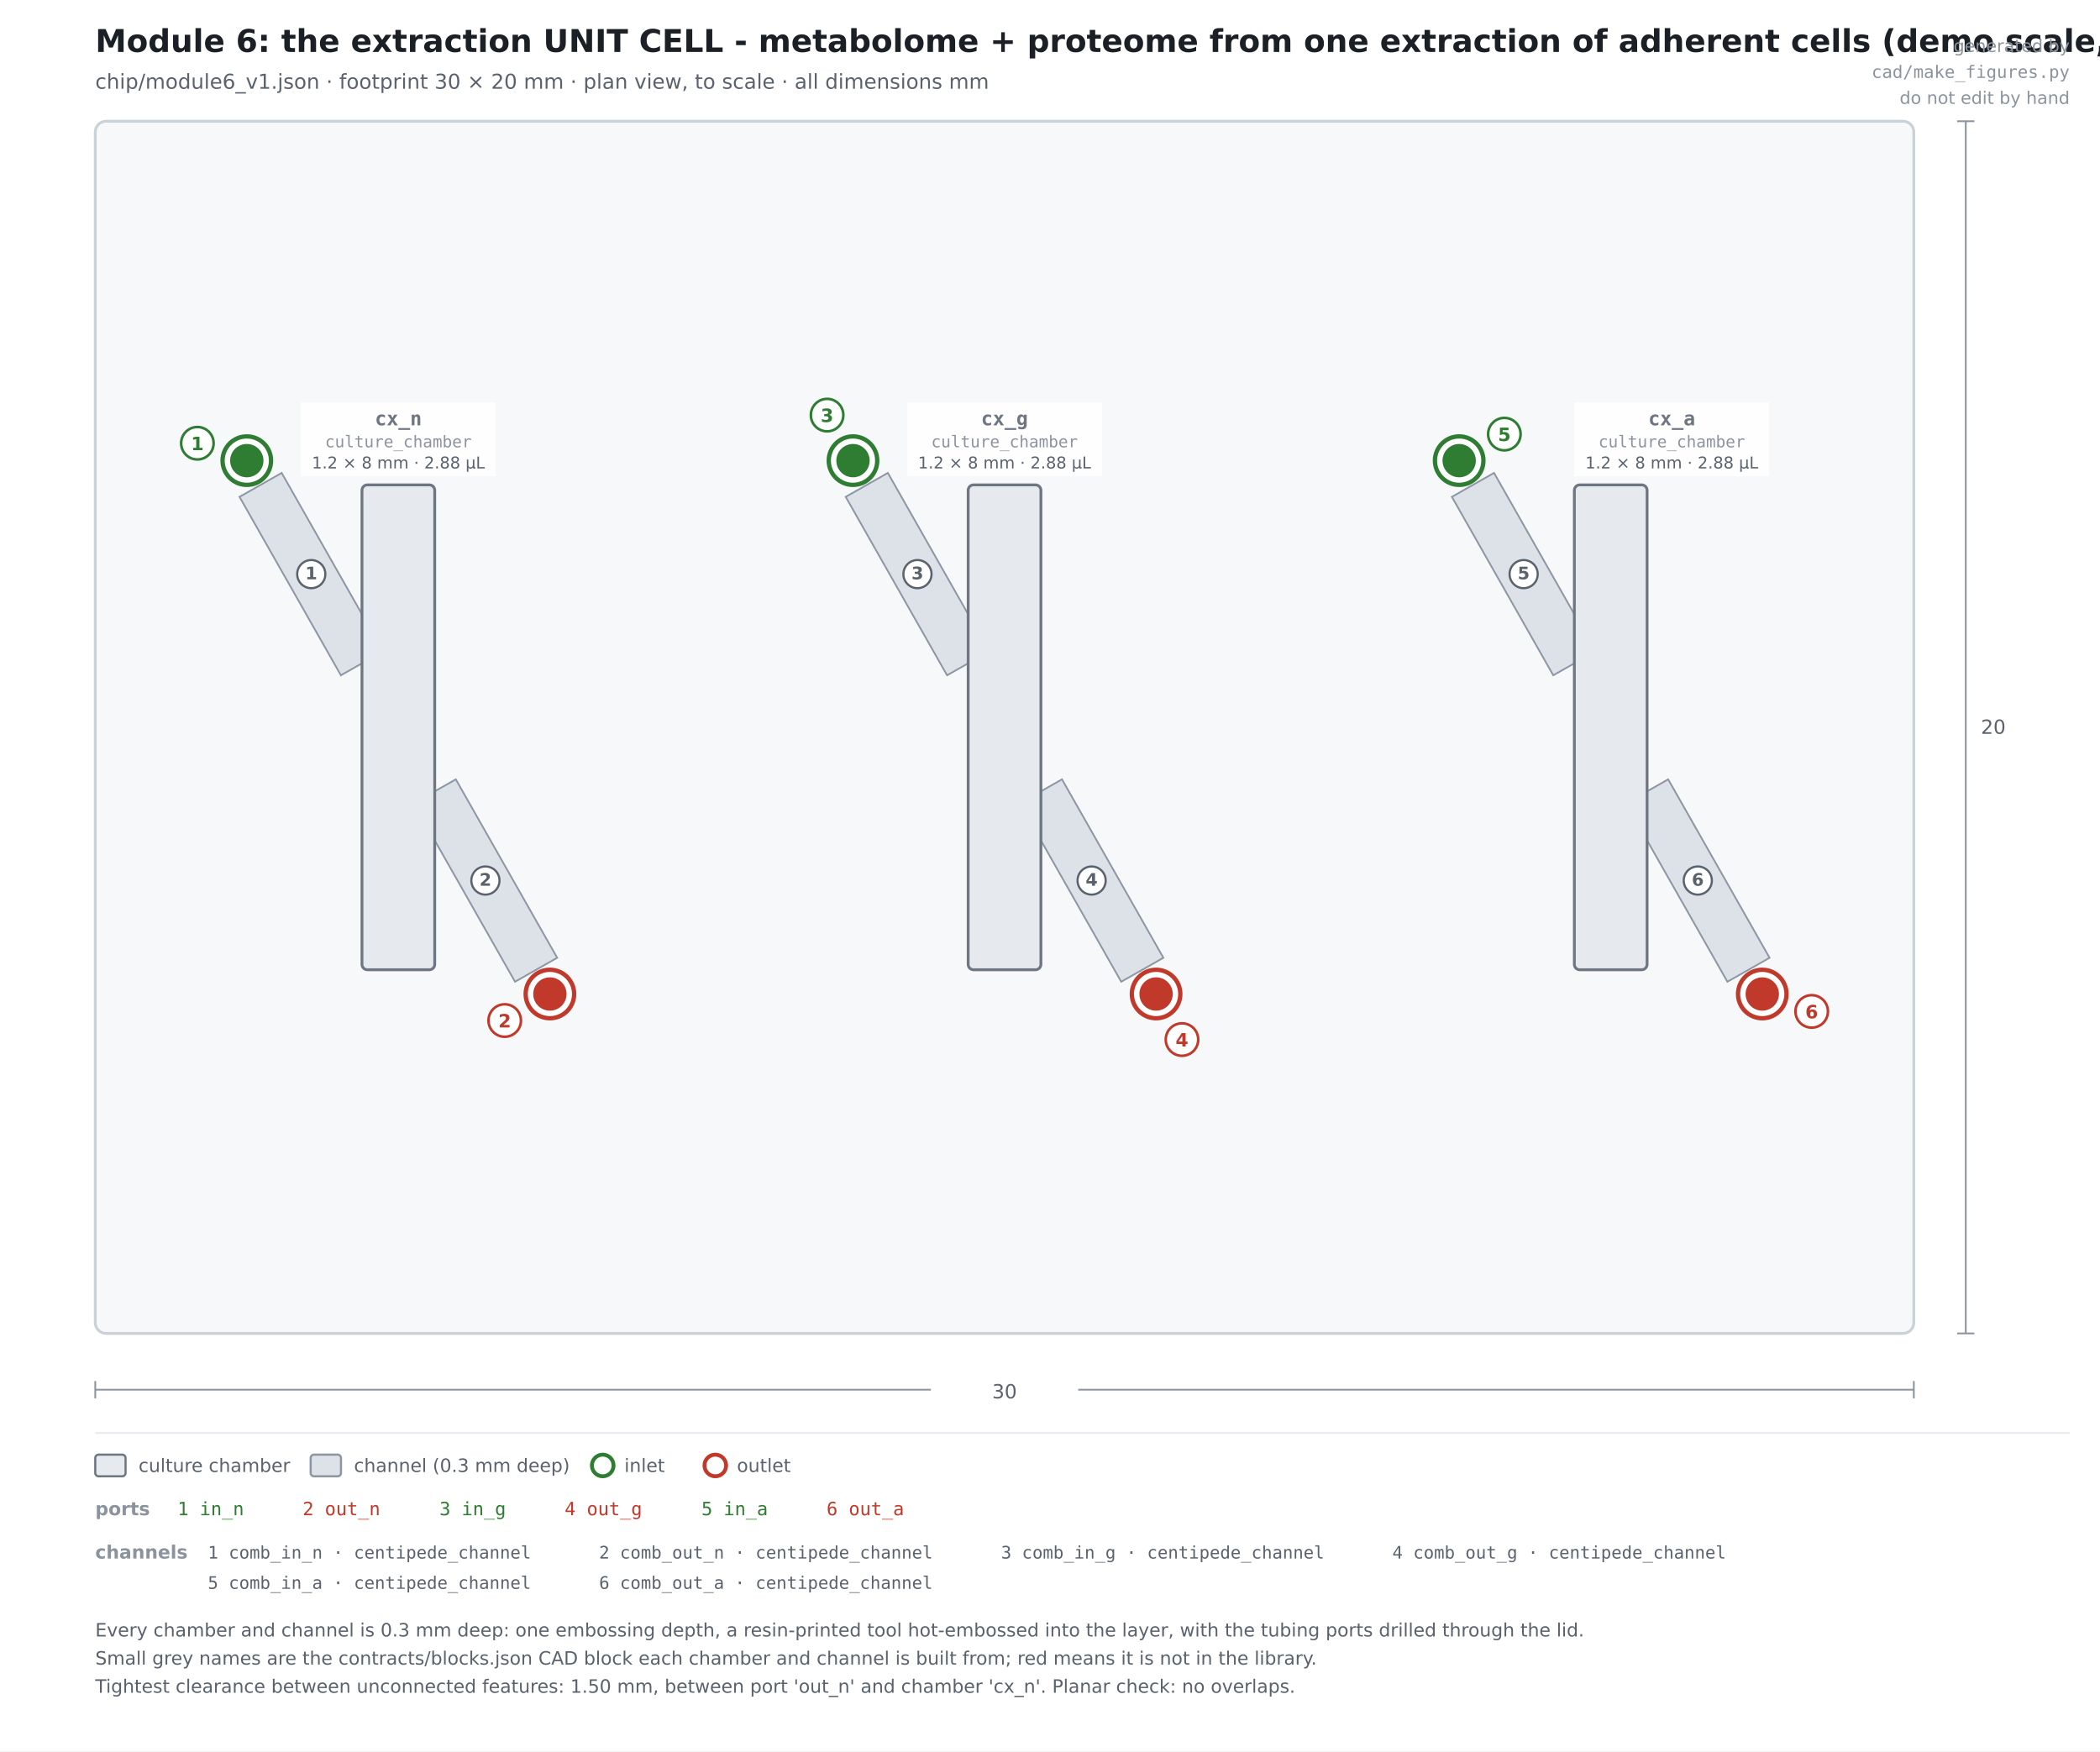
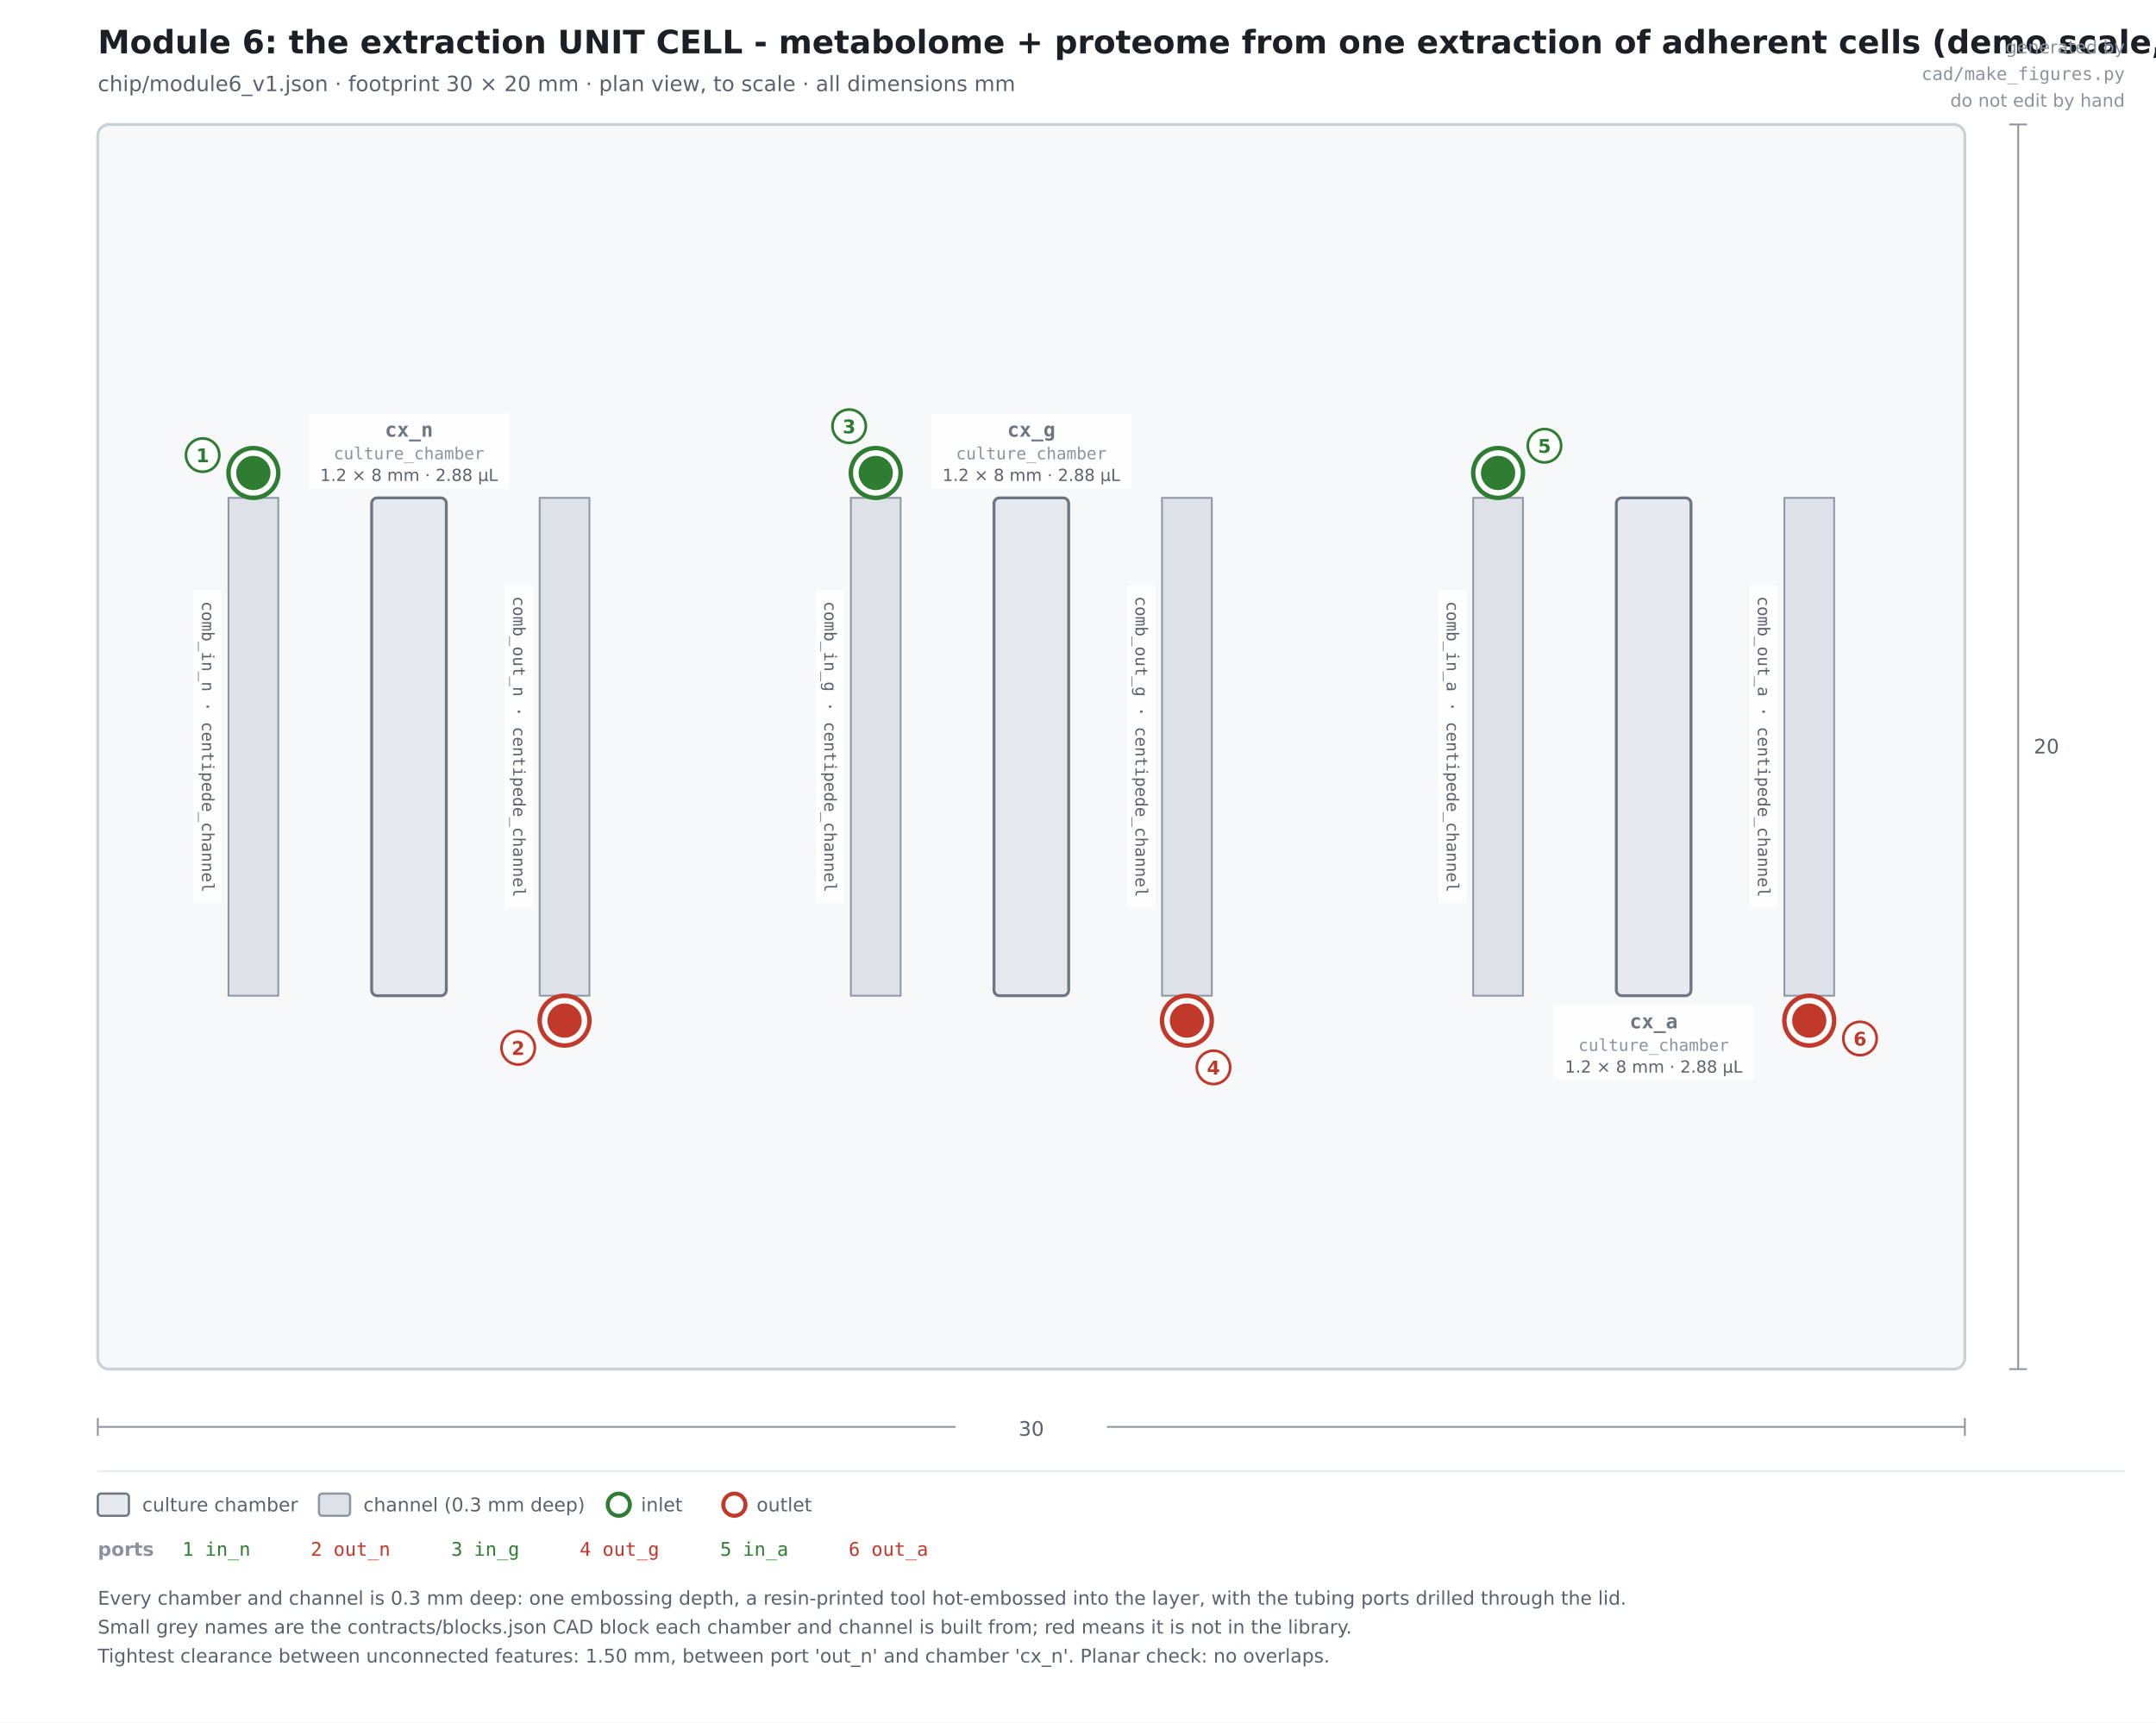
- <svg xmlns="http://www.w3.org/2000/svg" width="970" height="809" viewBox="0 0 970 809" role="img" aria-label="module6_v1: plan view">
-   <rect width="970" height="809" fill="#ffffff" />
+ <svg xmlns="http://www.w3.org/2000/svg" width="970" height="775" viewBox="0 0 970 775" role="img" aria-label="module6_v1: plan view">
+   <rect width="970" height="775" fill="#ffffff" />
  <text x="44" y="24" font-family="DejaVu Sans, Helvetica, Arial, sans-serif" font-size="14.5" fill="#1b2026" text-anchor="start" font-weight="bold">Module 6: the extraction UNIT CELL - metabolome + proteome from one extraction of adherent cells (demo scale, one lane pattern)</text>
  <text x="44" y="41" font-family="DejaVu Sans, Helvetica, Arial, sans-serif" font-size="9.5" fill="#5a636d" text-anchor="start">chip/module6_v1.json   ·   footprint 30 × 20 mm   ·   plan view, to scale   ·   all dimensions mm</text>
  <text x="956" y="24" font-family="DejaVu Sans, Helvetica, Arial, sans-serif" font-size="8" fill="#8b949e" text-anchor="end">generated by</text>
  <text x="956" y="36" font-family="ui-monospace, SFMono-Regular, Menlo, monospace" font-size="8" fill="#8b949e" text-anchor="end">cad/make_figures.py</text>
  <text x="956" y="48" font-family="DejaVu Sans, Helvetica, Arial, sans-serif" font-size="8" fill="#8b949e" text-anchor="end">do not edit by hand</text>
  <rect x="44" y="56" width="840" height="560" fill="#f6f8fa" stroke="#c9d1d9" stroke-width="1.3" rx="5" />
-   <polygon points="130.1,218.47 176.94,300.9 157.46,311.96 110.63,229.53" fill="#dde2e8" stroke="#8d97a3" stroke-width="0.8" />
-   <polygon points="210.54,360.04 257.37,442.47 237.9,453.53 191.06,371.1" fill="#dde2e8" stroke="#8d97a3" stroke-width="0.8" />
-   <polygon points="410.1,218.47 456.94,300.9 437.46,311.96 390.63,229.53" fill="#dde2e8" stroke="#8d97a3" stroke-width="0.8" />
-   <polygon points="490.54,360.04 537.37,442.47 517.9,453.53 471.06,371.1" fill="#dde2e8" stroke="#8d97a3" stroke-width="0.8" />
-   <polygon points="690.1,218.47 736.94,300.9 717.46,311.96 670.63,229.53" fill="#dde2e8" stroke="#8d97a3" stroke-width="0.8" />
-   <polygon points="770.54,360.04 817.37,442.47 797.9,453.53 751.06,371.1" fill="#dde2e8" stroke="#8d97a3" stroke-width="0.8" />
+   <polygon points="125.2,224 125.2,448 102.8,448 102.8,224" fill="#dde2e8" stroke="#8d97a3" stroke-width="0.8" />
+   <polygon points="265.2,224 265.2,448 242.8,448 242.8,224" fill="#dde2e8" stroke="#8d97a3" stroke-width="0.8" />
+   <polygon points="405.2,224 405.2,448 382.8,448 382.8,224" fill="#dde2e8" stroke="#8d97a3" stroke-width="0.8" />
+   <polygon points="545.2,224 545.2,448 522.8,448 522.8,224" fill="#dde2e8" stroke="#8d97a3" stroke-width="0.8" />
+   <polygon points="685.2,224 685.2,448 662.8,448 662.8,224" fill="#dde2e8" stroke="#8d97a3" stroke-width="0.8" />
+   <polygon points="825.2,224 825.2,448 802.8,448 802.8,224" fill="#dde2e8" stroke="#8d97a3" stroke-width="0.8" />
  <rect x="167.2" y="224" width="33.6" height="224" fill="#e6eaef" stroke="#6e7781" stroke-width="1.3" rx="2.5" />
  <rect x="447.2" y="224" width="33.6" height="224" fill="#e6eaef" stroke="#6e7781" stroke-width="1.3" rx="2.5" />
  <rect x="727.2" y="224" width="33.6" height="224" fill="#e6eaef" stroke="#6e7781" stroke-width="1.3" rx="2.5" />
  <rect x="419" y="185.8" width="90" height="34.2" fill="#ffffff" stroke="none" opacity="0.92" />
  <text x="464" y="196.48" font-family="ui-monospace, SFMono-Regular, Menlo, monospace" font-size="9" fill="#6e7781" text-anchor="middle" font-weight="bold">cx_g</text>
  <text x="464" y="206.65" font-family="ui-monospace, SFMono-Regular, Menlo, monospace" font-size="7.5" fill="#8b949e" text-anchor="middle">culture_chamber</text>
  <text x="464" y="216.4" font-family="DejaVu Sans, Helvetica, Arial, sans-serif" font-size="7.5" fill="#5a636d" text-anchor="middle">1.2 × 8 mm · 2.88 µL</text>
-   <rect x="727.2" y="185.8" width="90" height="34.2" fill="#ffffff" stroke="none" opacity="0.92" />
-   <text x="772.2" y="196.48" font-family="ui-monospace, SFMono-Regular, Menlo, monospace" font-size="9" fill="#6e7781" text-anchor="middle" font-weight="bold">cx_a</text>
-   <text x="772.2" y="206.65" font-family="ui-monospace, SFMono-Regular, Menlo, monospace" font-size="7.5" fill="#8b949e" text-anchor="middle">culture_chamber</text>
-   <text x="772.2" y="216.4" font-family="DejaVu Sans, Helvetica, Arial, sans-serif" font-size="7.5" fill="#5a636d" text-anchor="middle">1.2 × 8 mm · 2.88 µL</text>
+   <rect x="699" y="452" width="90" height="34.2" fill="#ffffff" stroke="none" opacity="0.92" />
+   <text x="744" y="462.68" font-family="ui-monospace, SFMono-Regular, Menlo, monospace" font-size="9" fill="#6e7781" text-anchor="middle" font-weight="bold">cx_a</text>
+   <text x="744" y="472.85" font-family="ui-monospace, SFMono-Regular, Menlo, monospace" font-size="7.5" fill="#8b949e" text-anchor="middle">culture_chamber</text>
+   <text x="744" y="482.6" font-family="DejaVu Sans, Helvetica, Arial, sans-serif" font-size="7.5" fill="#5a636d" text-anchor="middle">1.2 × 8 mm · 2.88 µL</text>
  <rect x="139" y="185.8" width="90" height="34.2" fill="#ffffff" stroke="none" opacity="0.92" />
  <text x="184" y="196.48" font-family="ui-monospace, SFMono-Regular, Menlo, monospace" font-size="9" fill="#6e7781" text-anchor="middle" font-weight="bold">cx_n</text>
  <text x="184" y="206.65" font-family="ui-monospace, SFMono-Regular, Menlo, monospace" font-size="7.5" fill="#8b949e" text-anchor="middle">culture_chamber</text>
  <text x="184" y="216.4" font-family="DejaVu Sans, Helvetica, Arial, sans-serif" font-size="7.5" fill="#5a636d" text-anchor="middle">1.2 × 8 mm · 2.88 µL</text>
+   <polygon points="99.8,265.57 99.8,406.43 87.05,406.43 87.05,265.57" fill="#ffffff" stroke="none" opacity="0.92" />
+   <text x="93.42" y="338.55" font-family="ui-monospace, SFMono-Regular, Menlo, monospace" font-size="7.5" fill="#5a636d" text-anchor="middle" transform="rotate(90 93.42 336)">comb_in_n · centipede_channel</text>
+   <polygon points="239.8,263.25 239.8,408.75 227.05,408.75 227.05,263.25" fill="#ffffff" stroke="none" opacity="0.92" />
+   <text x="233.43" y="338.55" font-family="ui-monospace, SFMono-Regular, Menlo, monospace" font-size="7.5" fill="#5a636d" text-anchor="middle" transform="rotate(90 233.43 336)">comb_out_n · centipede_channel</text>
+   <polygon points="379.8,265.57 379.8,406.43 367.05,406.43 367.05,265.57" fill="#ffffff" stroke="none" opacity="0.92" />
+   <text x="373.43" y="338.55" font-family="ui-monospace, SFMono-Regular, Menlo, monospace" font-size="7.5" fill="#5a636d" text-anchor="middle" transform="rotate(90 373.43 336)">comb_in_g · centipede_channel</text>
+   <polygon points="519.8,263.25 519.8,408.75 507.05,408.75 507.05,263.25" fill="#ffffff" stroke="none" opacity="0.92" />
+   <text x="513.42" y="338.55" font-family="ui-monospace, SFMono-Regular, Menlo, monospace" font-size="7.5" fill="#5a636d" text-anchor="middle" transform="rotate(90 513.42 336)">comb_out_g · centipede_channel</text>
+   <polygon points="659.8,265.57 659.8,406.43 647.05,406.43 647.05,265.57" fill="#ffffff" stroke="none" opacity="0.92" />
+   <text x="653.42" y="338.55" font-family="ui-monospace, SFMono-Regular, Menlo, monospace" font-size="7.5" fill="#5a636d" text-anchor="middle" transform="rotate(90 653.42 336)">comb_in_a · centipede_channel</text>
+   <polygon points="799.8,263.25 799.8,408.75 787.05,408.75 787.05,263.25" fill="#ffffff" stroke="none" opacity="0.92" />
+   <text x="793.42" y="338.55" font-family="ui-monospace, SFMono-Regular, Menlo, monospace" font-size="7.5" fill="#5a636d" text-anchor="middle" transform="rotate(90 793.42 336)">comb_out_a · centipede_channel</text>
  <circle cx="114" cy="212.8" r="11.2" fill="#ffffff" stroke="#2f7d32" stroke-width="2" />
  <circle cx="114" cy="212.8" r="7.7" fill="#2f7d32" stroke="none" />
  <circle cx="91.17" cy="204.76" r="7.5" fill="#ffffff" stroke="#2f7d32" stroke-width="1.2" />
  <text x="91.17" y="207.96" font-family="DejaVu Sans, Helvetica, Arial, sans-serif" font-size="8.5" fill="#2f7d32" text-anchor="middle" font-weight="bold">1</text>
  <circle cx="254" cy="459.2" r="11.2" fill="#ffffff" stroke="#c0392b" stroke-width="2" />
  <circle cx="254" cy="459.2" r="7.7" fill="#c0392b" stroke="none" />
  <circle cx="233.13" cy="471.45" r="7.5" fill="#ffffff" stroke="#c0392b" stroke-width="1.2" />
  <text x="233.13" y="474.65" font-family="DejaVu Sans, Helvetica, Arial, sans-serif" font-size="8.5" fill="#c0392b" text-anchor="middle" font-weight="bold">2</text>
  <circle cx="394" cy="212.8" r="11.2" fill="#ffffff" stroke="#2f7d32" stroke-width="2" />
  <circle cx="394" cy="212.8" r="7.7" fill="#2f7d32" stroke="none" />
  <circle cx="382.04" cy="191.76" r="7.5" fill="#ffffff" stroke="#2f7d32" stroke-width="1.2" />
  <text x="382.04" y="194.96" font-family="DejaVu Sans, Helvetica, Arial, sans-serif" font-size="8.5" fill="#2f7d32" text-anchor="middle" font-weight="bold">3</text>
  <circle cx="534" cy="459.2" r="11.2" fill="#ffffff" stroke="#c0392b" stroke-width="2" />
  <circle cx="534" cy="459.2" r="7.7" fill="#c0392b" stroke="none" />
  <circle cx="545.96" cy="480.24" r="7.5" fill="#ffffff" stroke="#c0392b" stroke-width="1.2" />
  <text x="545.96" y="483.44" font-family="DejaVu Sans, Helvetica, Arial, sans-serif" font-size="8.5" fill="#c0392b" text-anchor="middle" font-weight="bold">4</text>
  <circle cx="674" cy="212.8" r="11.2" fill="#ffffff" stroke="#2f7d32" stroke-width="2" />
  <circle cx="674" cy="212.8" r="7.7" fill="#2f7d32" stroke="none" />
  <circle cx="694.87" cy="200.55" r="7.5" fill="#ffffff" stroke="#2f7d32" stroke-width="1.2" />
  <text x="694.87" y="203.75" font-family="DejaVu Sans, Helvetica, Arial, sans-serif" font-size="8.5" fill="#2f7d32" text-anchor="middle" font-weight="bold">5</text>
  <circle cx="814" cy="459.2" r="11.2" fill="#ffffff" stroke="#c0392b" stroke-width="2" />
  <circle cx="814" cy="459.2" r="7.7" fill="#c0392b" stroke="none" />
  <circle cx="836.83" cy="467.24" r="7.5" fill="#ffffff" stroke="#c0392b" stroke-width="1.2" />
  <text x="836.83" y="470.44" font-family="DejaVu Sans, Helvetica, Arial, sans-serif" font-size="8.5" fill="#c0392b" text-anchor="middle" font-weight="bold">6</text>
-   <circle cx="143.78" cy="265.22" r="6.5" fill="#ffffff" stroke="#5a636d" stroke-width="1" />
-   <text x="143.78" y="267.62" font-family="DejaVu Sans, Helvetica, Arial, sans-serif" font-size="8" fill="#5a636d" text-anchor="middle" font-weight="bold">1</text>
-   <circle cx="224.22" cy="406.78" r="6.5" fill="#ffffff" stroke="#5a636d" stroke-width="1" />
-   <text x="224.22" y="409.18" font-family="DejaVu Sans, Helvetica, Arial, sans-serif" font-size="8" fill="#5a636d" text-anchor="middle" font-weight="bold">2</text>
-   <circle cx="423.78" cy="265.22" r="6.5" fill="#ffffff" stroke="#5a636d" stroke-width="1" />
-   <text x="423.78" y="267.62" font-family="DejaVu Sans, Helvetica, Arial, sans-serif" font-size="8" fill="#5a636d" text-anchor="middle" font-weight="bold">3</text>
-   <circle cx="504.22" cy="406.78" r="6.5" fill="#ffffff" stroke="#5a636d" stroke-width="1" />
-   <text x="504.22" y="409.18" font-family="DejaVu Sans, Helvetica, Arial, sans-serif" font-size="8" fill="#5a636d" text-anchor="middle" font-weight="bold">4</text>
-   <circle cx="703.78" cy="265.22" r="6.5" fill="#ffffff" stroke="#5a636d" stroke-width="1" />
-   <text x="703.78" y="267.62" font-family="DejaVu Sans, Helvetica, Arial, sans-serif" font-size="8" fill="#5a636d" text-anchor="middle" font-weight="bold">5</text>
-   <circle cx="784.22" cy="406.78" r="6.5" fill="#ffffff" stroke="#5a636d" stroke-width="1" />
-   <text x="784.22" y="409.18" font-family="DejaVu Sans, Helvetica, Arial, sans-serif" font-size="8" fill="#5a636d" text-anchor="middle" font-weight="bold">6</text>
  <line x1="44" y1="642" x2="884" y2="642" stroke="#8b949e" stroke-width="0.8" />
  <line x1="44" y1="638" x2="44" y2="646" stroke="#8b949e" stroke-width="0.8" />
  <line x1="884" y1="638" x2="884" y2="646" stroke="#8b949e" stroke-width="0.8" />
  <rect x="430" y="635" width="68" height="14" fill="#ffffff" stroke="none" />
  <text x="464" y="646" font-family="DejaVu Sans, Helvetica, Arial, sans-serif" font-size="9" fill="#5a636d" text-anchor="middle">30</text>
  <line x1="908" y1="56" x2="908" y2="616" stroke="#8b949e" stroke-width="0.8" />
  <line x1="904" y1="56" x2="912" y2="56" stroke="#8b949e" stroke-width="0.8" />
  <line x1="904" y1="616" x2="912" y2="616" stroke="#8b949e" stroke-width="0.8" />
  <text x="915" y="339" font-family="DejaVu Sans, Helvetica, Arial, sans-serif" font-size="9" fill="#5a636d" text-anchor="start">20</text>
  <line x1="44" y1="662" x2="956" y2="662" stroke="#eaeef2" stroke-width="1" />
  <rect x="44" y="672" width="14" height="10" fill="#e6eaef" stroke="#6e7781" stroke-width="1" rx="1.5" />
  <text x="64" y="680" font-family="DejaVu Sans, Helvetica, Arial, sans-serif" font-size="8.5" fill="#5a636d" text-anchor="start">culture chamber</text>
  <rect x="143.5" y="672" width="14" height="10" fill="#dde2e8" stroke="#8d97a3" stroke-width="1" rx="1.5" />
  <text x="163.5" y="680" font-family="DejaVu Sans, Helvetica, Arial, sans-serif" font-size="8.5" fill="#5a636d" text-anchor="start">channel (0.3 mm deep)</text>
  <circle cx="278.4" cy="677" r="5" fill="#ffffff" stroke="#2f7d32" stroke-width="1.8" />
  <text x="288.4" y="680" font-family="DejaVu Sans, Helvetica, Arial, sans-serif" font-size="8.5" fill="#5a636d" text-anchor="start">inlet</text>
  <circle cx="330.4" cy="677" r="5" fill="#ffffff" stroke="#c0392b" stroke-width="1.8" />
  <text x="340.4" y="680" font-family="DejaVu Sans, Helvetica, Arial, sans-serif" font-size="8.5" fill="#5a636d" text-anchor="start">outlet</text>
  <text x="44" y="700" font-family="DejaVu Sans, Helvetica, Arial, sans-serif" font-size="8.5" fill="#8b949e" text-anchor="start" font-weight="bold">ports</text>
  <text x="82" y="700" font-family="ui-monospace, SFMono-Regular, Menlo, monospace" font-size="8.5" fill="#2f7d32" text-anchor="start">1  in_n</text>
  <text x="139.8" y="700" font-family="ui-monospace, SFMono-Regular, Menlo, monospace" font-size="8.5" fill="#c0392b" text-anchor="start">2  out_n</text>
  <text x="203" y="700" font-family="ui-monospace, SFMono-Regular, Menlo, monospace" font-size="8.5" fill="#2f7d32" text-anchor="start">3  in_g</text>
  <text x="260.8" y="700" font-family="ui-monospace, SFMono-Regular, Menlo, monospace" font-size="8.5" fill="#c0392b" text-anchor="start">4  out_g</text>
  <text x="324" y="700" font-family="ui-monospace, SFMono-Regular, Menlo, monospace" font-size="8.5" fill="#2f7d32" text-anchor="start">5  in_a</text>
  <text x="381.8" y="700" font-family="ui-monospace, SFMono-Regular, Menlo, monospace" font-size="8.5" fill="#c0392b" text-anchor="start">6  out_a</text>
-   <text x="44" y="720" font-family="DejaVu Sans, Helvetica, Arial, sans-serif" font-size="8.5" fill="#8b949e" text-anchor="start" font-weight="bold">channels</text>
-   <text x="96" y="720" font-family="ui-monospace, SFMono-Regular, Menlo, monospace" font-size="8" fill="#5a636d" text-anchor="start">1  comb_in_n · centipede_channel</text>
-   <text x="276.72" y="720" font-family="ui-monospace, SFMono-Regular, Menlo, monospace" font-size="8" fill="#5a636d" text-anchor="start">2  comb_out_n · centipede_channel</text>
-   <text x="462.4" y="720" font-family="ui-monospace, SFMono-Regular, Menlo, monospace" font-size="8" fill="#5a636d" text-anchor="start">3  comb_in_g · centipede_channel</text>
-   <text x="643.12" y="720" font-family="ui-monospace, SFMono-Regular, Menlo, monospace" font-size="8" fill="#5a636d" text-anchor="start">4  comb_out_g · centipede_channel</text>
-   <text x="96" y="734" font-family="ui-monospace, SFMono-Regular, Menlo, monospace" font-size="8" fill="#5a636d" text-anchor="start">5  comb_in_a · centipede_channel</text>
-   <text x="276.72" y="734" font-family="ui-monospace, SFMono-Regular, Menlo, monospace" font-size="8" fill="#5a636d" text-anchor="start">6  comb_out_a · centipede_channel</text>
-   <text x="44" y="756" font-family="DejaVu Sans, Helvetica, Arial, sans-serif" font-size="8.5" fill="#5a636d" text-anchor="start">Every chamber and channel is 0.3 mm deep: one embossing depth, a resin-printed tool hot-embossed into the layer, with the tubing ports drilled through the lid.</text>
-   <text x="44" y="769" font-family="DejaVu Sans, Helvetica, Arial, sans-serif" font-size="8.5" fill="#5a636d" text-anchor="start">Small grey names are the contracts/blocks.json CAD block each chamber and channel is built from; red means it is not in the library.</text>
-   <text x="44" y="782" font-family="DejaVu Sans, Helvetica, Arial, sans-serif" font-size="8.5" fill="#5a636d" text-anchor="start">Tightest clearance between unconnected features: 1.50 mm, between port 'out_n' and chamber 'cx_n'. Planar check: no overlaps.</text>
+   <text x="44" y="722" font-family="DejaVu Sans, Helvetica, Arial, sans-serif" font-size="8.5" fill="#5a636d" text-anchor="start">Every chamber and channel is 0.3 mm deep: one embossing depth, a resin-printed tool hot-embossed into the layer, with the tubing ports drilled through the lid.</text>
+   <text x="44" y="735" font-family="DejaVu Sans, Helvetica, Arial, sans-serif" font-size="8.5" fill="#5a636d" text-anchor="start">Small grey names are the contracts/blocks.json CAD block each chamber and channel is built from; red means it is not in the library.</text>
+   <text x="44" y="748" font-family="DejaVu Sans, Helvetica, Arial, sans-serif" font-size="8.5" fill="#5a636d" text-anchor="start">Tightest clearance between unconnected features: 1.50 mm, between port 'out_n' and chamber 'cx_n'. Planar check: no overlaps.</text>
</svg>
